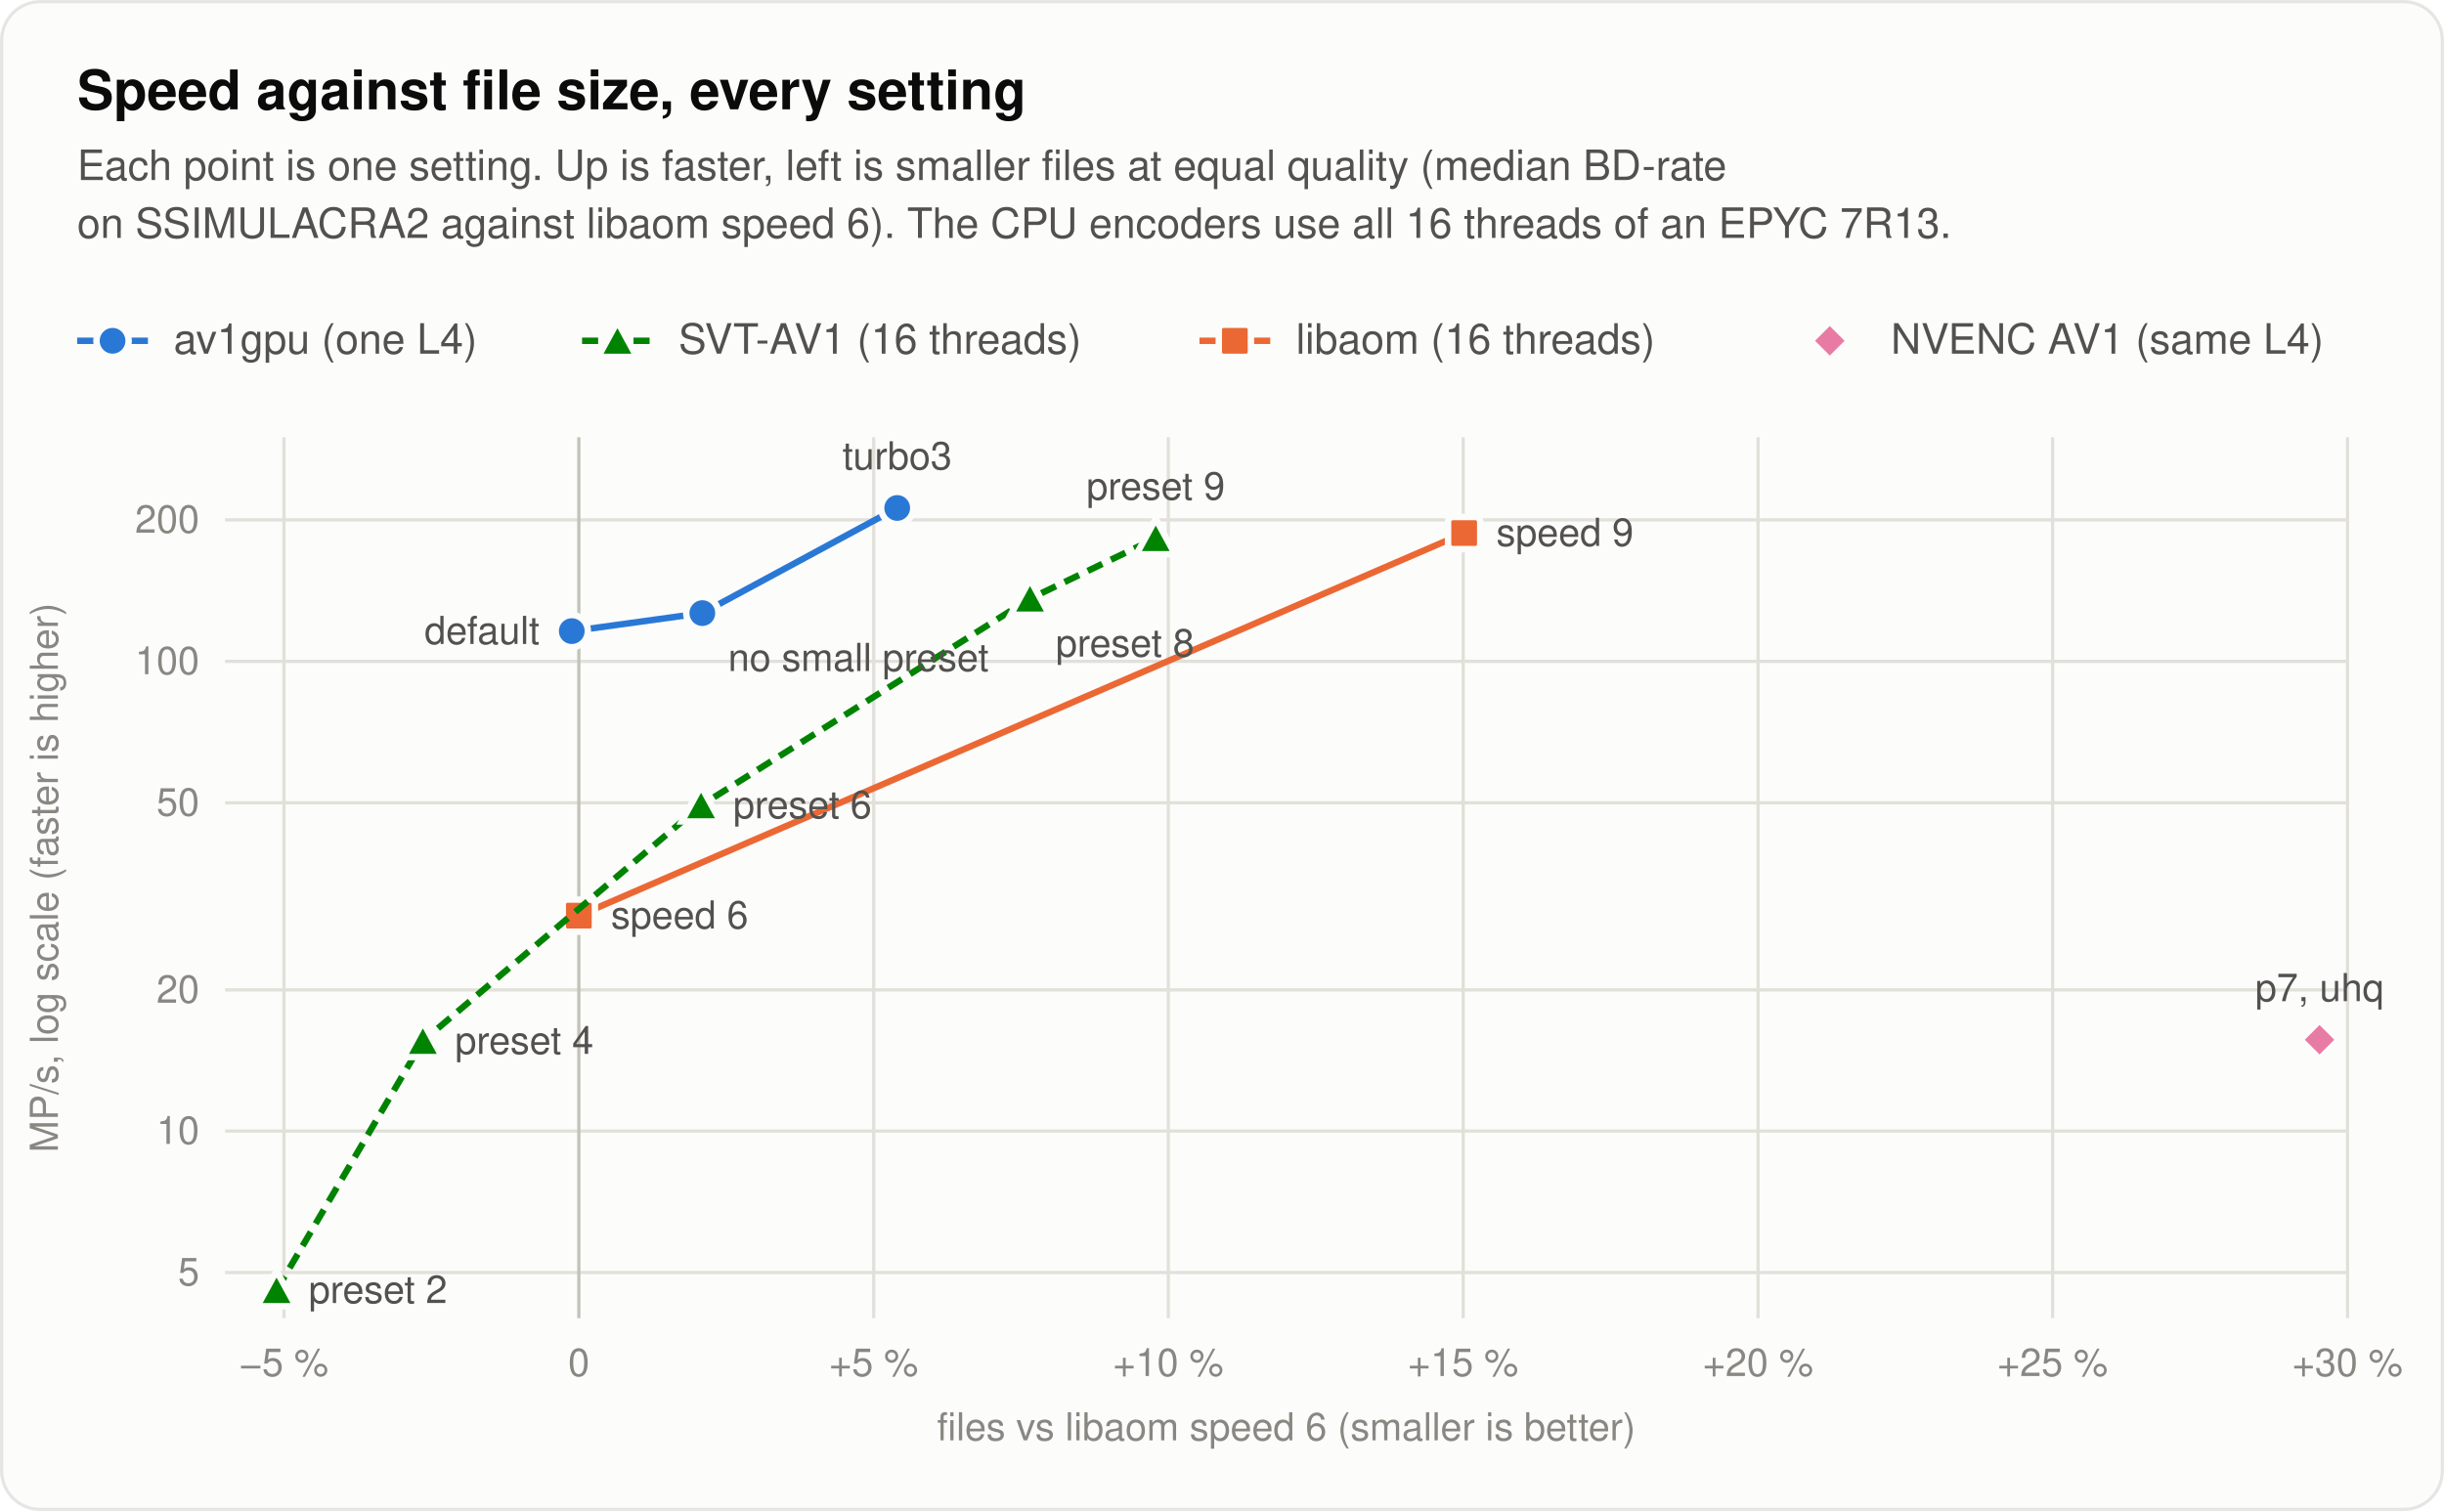
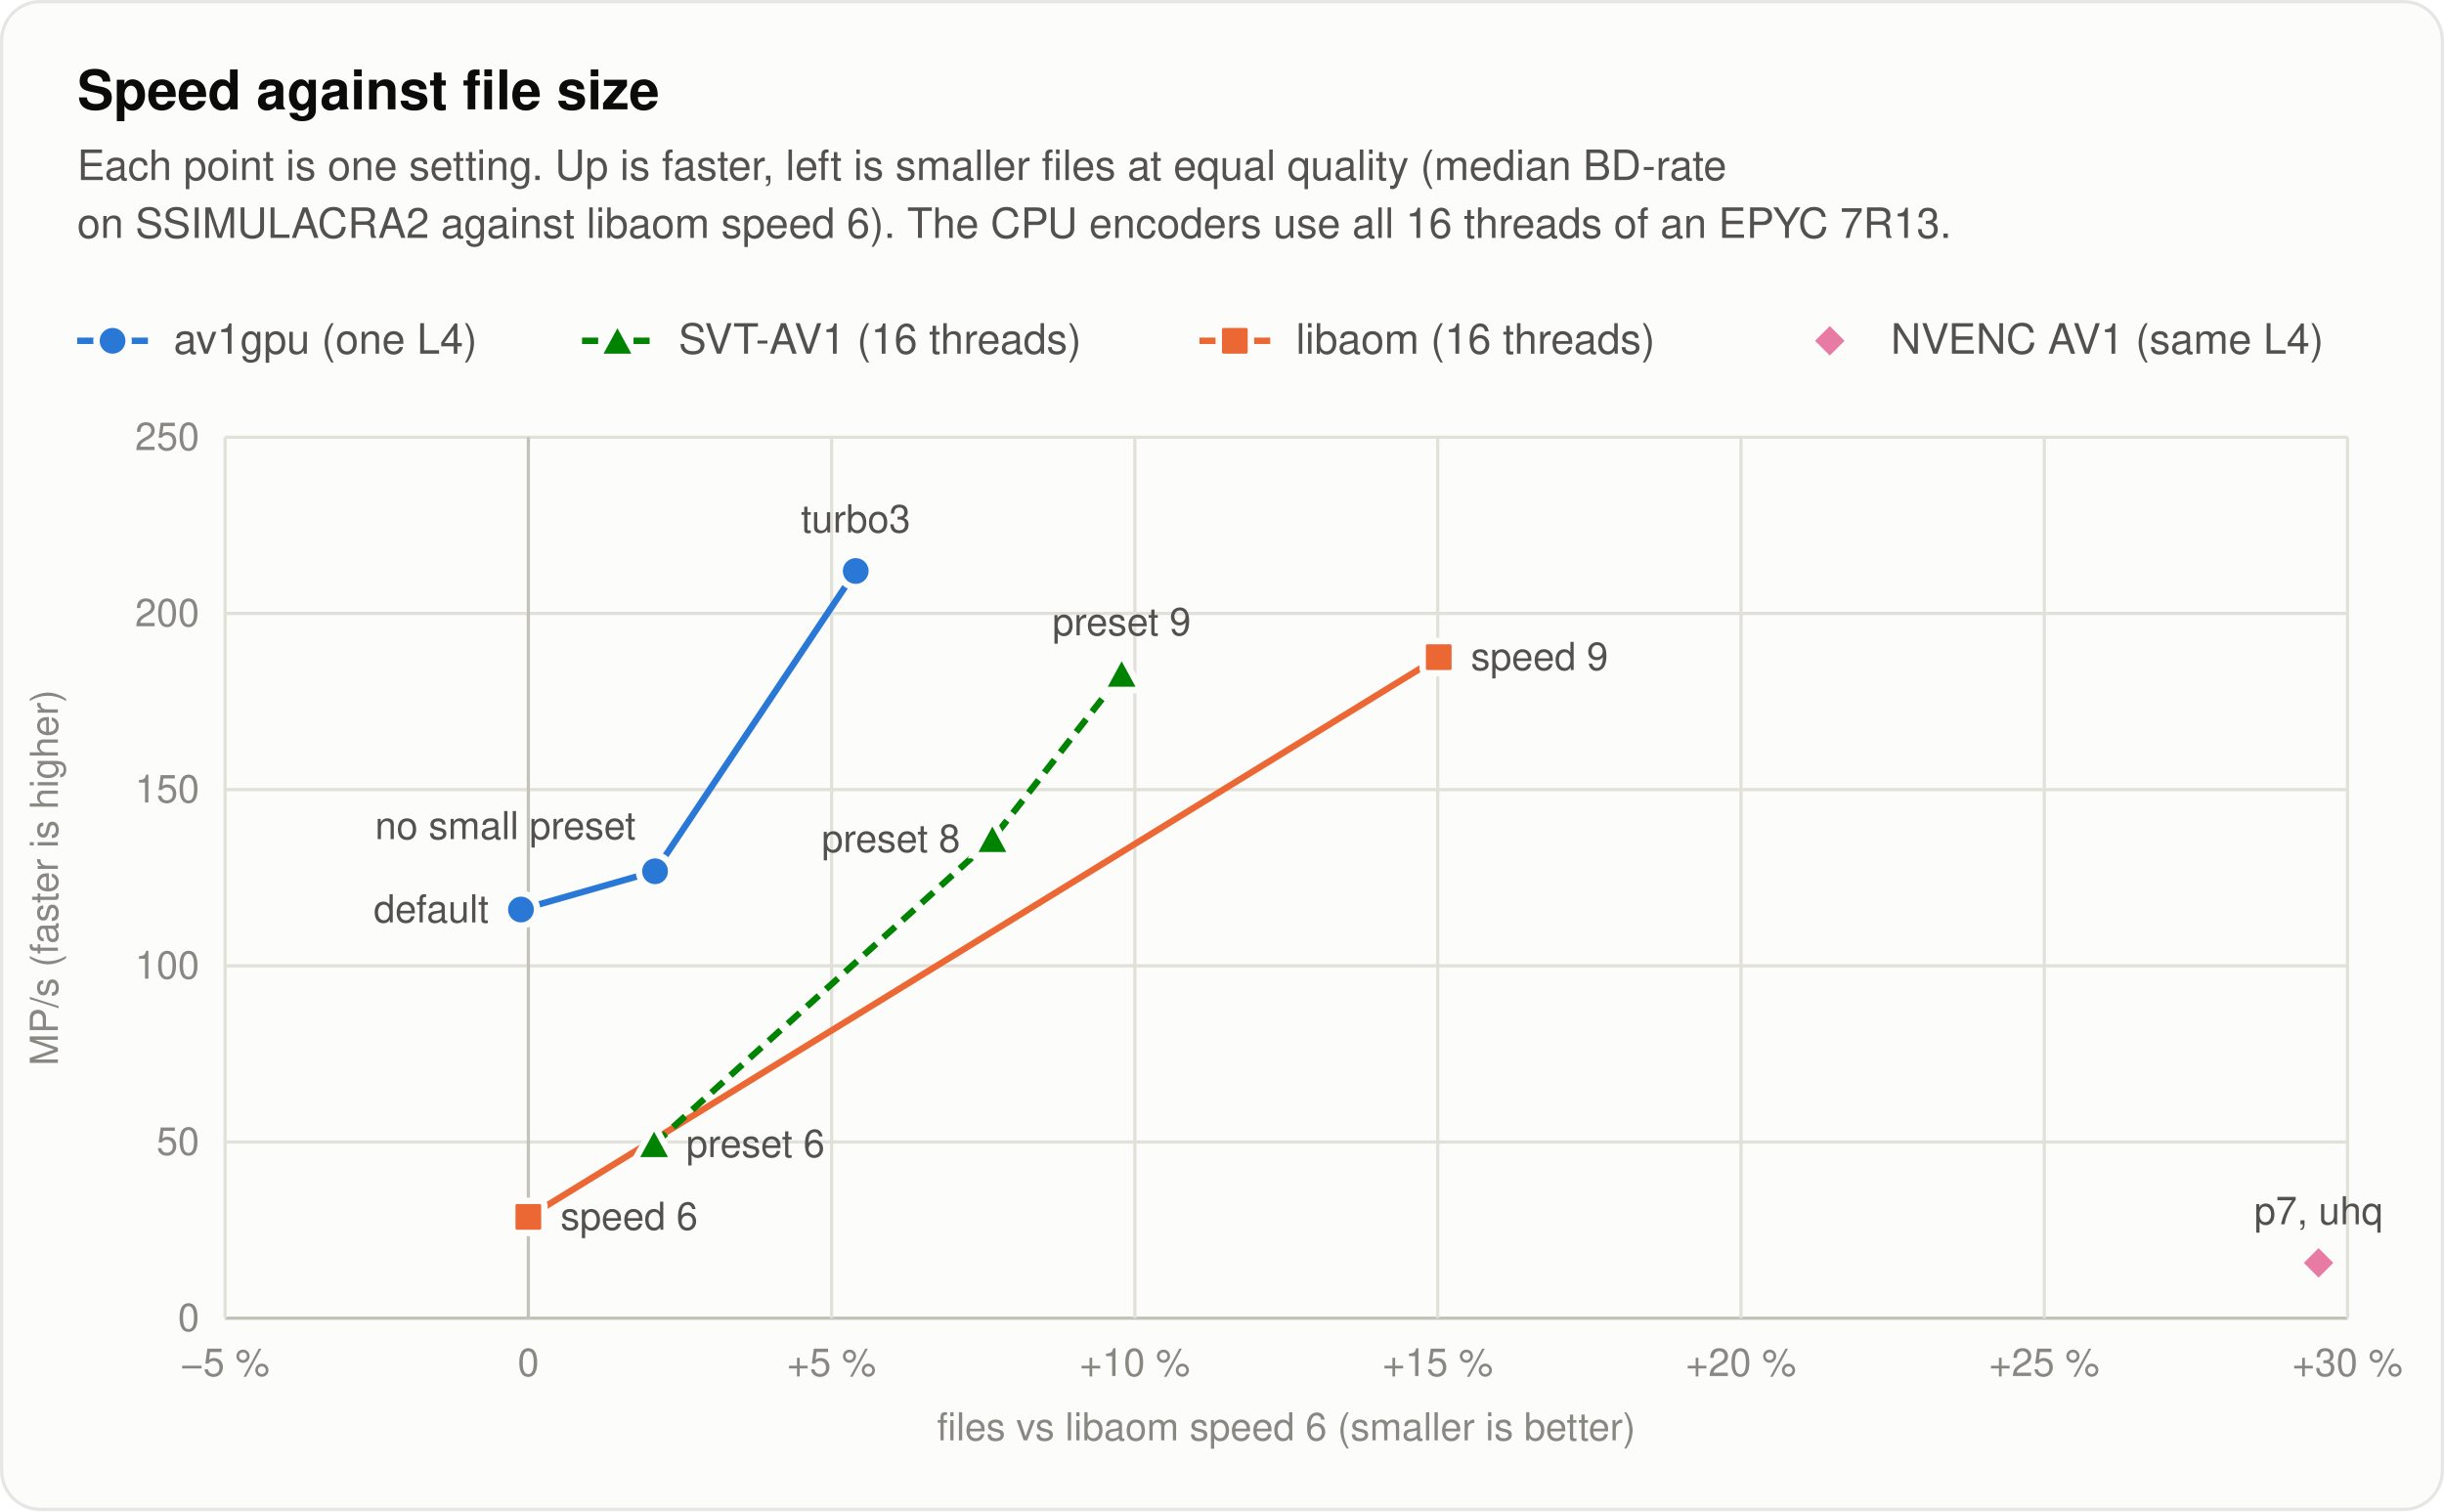
- <svg xmlns="http://www.w3.org/2000/svg" width="760" height="470" viewBox="0 0 760 470" font-family="system-ui,-apple-system,'Segoe UI',Helvetica,Arial,sans-serif" role="img" aria-label="Speed against file size for every setting measured">
+ <svg xmlns="http://www.w3.org/2000/svg" width="760" height="470" viewBox="0 0 760 470" font-family="system-ui,-apple-system,'Segoe UI',Helvetica,Arial,sans-serif" role="img" aria-label="Speed against file size: av1gpu, SVT-AV1, libaom, NVENC">
  <rect x="0.5" y="0.5" width="759" height="469" rx="12" fill="#fcfcfb" stroke="rgba(11,11,11,0.10)" />
-   <text x="24.0" y="34.0" font-size="17" fill="#0b0b0b" text-anchor="start" font-weight="600">Speed against file size, every setting</text>
+   <text x="24.0" y="34.0" font-size="17" fill="#0b0b0b" text-anchor="start" font-weight="600">Speed against file size</text>
  <text x="24.0" y="56.0" font-size="13" fill="#52514e" text-anchor="start" font-weight="400">Each point is one setting. Up is faster, left is smaller files at equal quality (median BD-rate</text>
  <text x="24.0" y="74.0" font-size="13" fill="#52514e" text-anchor="start" font-weight="400">on SSIMULACRA2 against libaom speed 6). The CPU encoders use all 16 threads of an EPYC 7R13.</text>
  <line x1="24" y1="106" x2="46" y2="106" stroke="#2a78d6" stroke-width="2" />
  <circle cx="35.0" cy="106.0" r="5" fill="#2a78d6" stroke="#fcfcfb" stroke-width="2" />
  <text x="54.0" y="110.0" font-size="13" fill="#52514e" text-anchor="start" font-weight="400">av1gpu (one L4)</text>
  <line x1="181.0" y1="106" x2="203.0" y2="106" stroke="#008300" stroke-width="2" stroke-dasharray="5 3" />
  <path d="M192.0,100.0 L198.0,111.0 L186.0,111.0 Z" fill="#008300" stroke="#fcfcfb" stroke-width="2" />
  <text x="211.0" y="110.0" font-size="13" fill="#52514e" text-anchor="start" font-weight="400">SVT-AV1 (16 threads)</text>
  <line x1="373.0" y1="106" x2="395.0" y2="106" stroke="#eb6834" stroke-width="2" />
  <rect x="379.0" y="101.0" width="10" height="10" rx="1.5" fill="#eb6834" stroke="#fcfcfb" stroke-width="2" />
  <text x="403.0" y="110.0" font-size="13" fill="#52514e" text-anchor="start" font-weight="400">libaom (16 threads)</text>
  <path d="M569.0,100.0 L575.0,106.0 L569.0,112.0 L563.0,106.0 Z" fill="#e87ba4" stroke="#fcfcfb" stroke-width="2" />
  <text x="588.0" y="110.0" font-size="13" fill="#52514e" text-anchor="start" font-weight="400">NVENC AV1 (same L4)</text>
-   <line x1="70.0" y1="395.8" x2="730.0" y2="395.8" stroke="#e1e0d9" stroke-width="1" />
-   <text x="62.0" y="399.8" font-size="12" fill="#898781" text-anchor="end" font-weight="400">5</text>
-   <line x1="70.0" y1="351.8" x2="730.0" y2="351.8" stroke="#e1e0d9" stroke-width="1" />
-   <text x="62.0" y="355.8" font-size="12" fill="#898781" text-anchor="end" font-weight="400">10</text>
-   <line x1="70.0" y1="307.9" x2="730.0" y2="307.9" stroke="#e1e0d9" stroke-width="1" />
-   <text x="62.0" y="311.9" font-size="12" fill="#898781" text-anchor="end" font-weight="400">20</text>
-   <line x1="70.0" y1="249.7" x2="730.0" y2="249.7" stroke="#e1e0d9" stroke-width="1" />
-   <text x="62.0" y="253.7" font-size="12" fill="#898781" text-anchor="end" font-weight="400">50</text>
-   <line x1="70.0" y1="205.7" x2="730.0" y2="205.7" stroke="#e1e0d9" stroke-width="1" />
-   <text x="62.0" y="209.7" font-size="12" fill="#898781" text-anchor="end" font-weight="400">100</text>
-   <line x1="70.0" y1="161.7" x2="730.0" y2="161.7" stroke="#e1e0d9" stroke-width="1" />
-   <text x="62.0" y="165.7" font-size="12" fill="#898781" text-anchor="end" font-weight="400">200</text>
-   <line x1="88.3" y1="136.0" x2="88.3" y2="410.0" stroke="#e1e0d9" stroke-width="1" />
-   <text x="88.3" y="428.0" font-size="12" fill="#898781" text-anchor="middle" font-weight="400">−5 %</text>
-   <line x1="180.0" y1="136.0" x2="180.0" y2="410.0" stroke="#c3c2b7" stroke-width="1" />
-   <text x="180.0" y="428.0" font-size="12" fill="#898781" text-anchor="middle" font-weight="400">0</text>
-   <line x1="271.7" y1="136.0" x2="271.7" y2="410.0" stroke="#e1e0d9" stroke-width="1" />
-   <text x="271.7" y="428.0" font-size="12" fill="#898781" text-anchor="middle" font-weight="400">+5 %</text>
-   <line x1="363.3" y1="136.0" x2="363.3" y2="410.0" stroke="#e1e0d9" stroke-width="1" />
-   <text x="363.3" y="428.0" font-size="12" fill="#898781" text-anchor="middle" font-weight="400">+10 %</text>
-   <line x1="455.0" y1="136.0" x2="455.0" y2="410.0" stroke="#e1e0d9" stroke-width="1" />
-   <text x="455.0" y="428.0" font-size="12" fill="#898781" text-anchor="middle" font-weight="400">+15 %</text>
-   <line x1="546.7" y1="136.0" x2="546.7" y2="410.0" stroke="#e1e0d9" stroke-width="1" />
-   <text x="546.7" y="428.0" font-size="12" fill="#898781" text-anchor="middle" font-weight="400">+20 %</text>
-   <line x1="638.3" y1="136.0" x2="638.3" y2="410.0" stroke="#e1e0d9" stroke-width="1" />
-   <text x="638.3" y="428.0" font-size="12" fill="#898781" text-anchor="middle" font-weight="400">+25 %</text>
+   <line x1="70.0" y1="410.0" x2="730.0" y2="410.0" stroke="#c3c2b7" stroke-width="1" />
+   <text x="62.0" y="414.0" font-size="12" fill="#898781" text-anchor="end" font-weight="400">0</text>
+   <line x1="70.0" y1="355.2" x2="730.0" y2="355.2" stroke="#e1e0d9" stroke-width="1" />
+   <text x="62.0" y="359.2" font-size="12" fill="#898781" text-anchor="end" font-weight="400">50</text>
+   <line x1="70.0" y1="300.4" x2="730.0" y2="300.4" stroke="#e1e0d9" stroke-width="1" />
+   <text x="62.0" y="304.4" font-size="12" fill="#898781" text-anchor="end" font-weight="400">100</text>
+   <line x1="70.0" y1="245.6" x2="730.0" y2="245.6" stroke="#e1e0d9" stroke-width="1" />
+   <text x="62.0" y="249.6" font-size="12" fill="#898781" text-anchor="end" font-weight="400">150</text>
+   <line x1="70.0" y1="190.8" x2="730.0" y2="190.8" stroke="#e1e0d9" stroke-width="1" />
+   <text x="62.0" y="194.8" font-size="12" fill="#898781" text-anchor="end" font-weight="400">200</text>
+   <line x1="70.0" y1="136.0" x2="730.0" y2="136.0" stroke="#e1e0d9" stroke-width="1" />
+   <text x="62.0" y="140.0" font-size="12" fill="#898781" text-anchor="end" font-weight="400">250</text>
+   <line x1="70.0" y1="136.0" x2="70.0" y2="410.0" stroke="#e1e0d9" stroke-width="1" />
+   <text x="70.0" y="428.0" font-size="12" fill="#898781" text-anchor="middle" font-weight="400">−5 %</text>
+   <line x1="164.3" y1="136.0" x2="164.3" y2="410.0" stroke="#c3c2b7" stroke-width="1" />
+   <text x="164.3" y="428.0" font-size="12" fill="#898781" text-anchor="middle" font-weight="400">0</text>
+   <line x1="258.6" y1="136.0" x2="258.6" y2="410.0" stroke="#e1e0d9" stroke-width="1" />
+   <text x="258.6" y="428.0" font-size="12" fill="#898781" text-anchor="middle" font-weight="400">+5 %</text>
+   <line x1="352.9" y1="136.0" x2="352.9" y2="410.0" stroke="#e1e0d9" stroke-width="1" />
+   <text x="352.9" y="428.0" font-size="12" fill="#898781" text-anchor="middle" font-weight="400">+10 %</text>
+   <line x1="447.1" y1="136.0" x2="447.1" y2="410.0" stroke="#e1e0d9" stroke-width="1" />
+   <text x="447.1" y="428.0" font-size="12" fill="#898781" text-anchor="middle" font-weight="400">+15 %</text>
+   <line x1="541.4" y1="136.0" x2="541.4" y2="410.0" stroke="#e1e0d9" stroke-width="1" />
+   <text x="541.4" y="428.0" font-size="12" fill="#898781" text-anchor="middle" font-weight="400">+20 %</text>
+   <line x1="635.7" y1="136.0" x2="635.7" y2="410.0" stroke="#e1e0d9" stroke-width="1" />
+   <text x="635.7" y="428.0" font-size="12" fill="#898781" text-anchor="middle" font-weight="400">+25 %</text>
  <line x1="730.0" y1="136.0" x2="730.0" y2="410.0" stroke="#e1e0d9" stroke-width="1" />
  <text x="730.0" y="428.0" font-size="12" fill="#898781" text-anchor="middle" font-weight="400">+30 %</text>
  <text x="400.0" y="448.0" font-size="12" fill="#898781" text-anchor="middle" font-weight="400">files vs libaom speed 6 (smaller is better)</text>
-   <text x="18" y="273.0" font-size="12" fill="#898781" text-anchor="middle" transform="rotate(-90 18 273.0)">MP/s, log scale (faster is higher)</text>
-   <path d="M721.3,317.4 L727.3,323.4 L721.3,329.4 L715.3,323.4 Z" fill="#e87ba4" stroke="#fcfcfb" stroke-width="2" />
-   <text x="721.3" y="311.4" font-size="12" fill="#52514e" text-anchor="middle" font-weight="400">p7, uhq</text>
-   <path d="M180.0,284.8 L455.3,165.8" fill="none" stroke="#eb6834" stroke-width="2" stroke-linejoin="round" />
-   <rect x="175.0" y="279.8" width="10" height="10" rx="1.5" fill="#eb6834" stroke="#fcfcfb" stroke-width="2" />
-   <text x="190.0" y="288.8" font-size="12" fill="#52514e" text-anchor="start" font-weight="400">speed 6</text>
-   <rect x="450.3" y="160.8" width="10" height="10" rx="1.5" fill="#eb6834" stroke="#fcfcfb" stroke-width="2" />
-   <text x="465.3" y="169.8" font-size="12" fill="#52514e" text-anchor="start" font-weight="400">speed 9</text>
-   <path d="M86.0,401.3 L131.5,323.8 L218.0,250.5 L320.3,186.2 L359.4,167.4" fill="none" stroke="#008300" stroke-width="2" stroke-linejoin="round" stroke-dasharray="5 3" />
-   <path d="M86.0,395.3 L92.0,406.3 L80.0,406.3 Z" fill="#008300" stroke="#fcfcfb" stroke-width="2" />
-   <text x="96.0" y="405.3" font-size="12" fill="#52514e" text-anchor="start" font-weight="400">preset 2</text>
-   <path d="M131.5,317.8 L137.5,328.8 L125.5,328.8 Z" fill="#008300" stroke="#fcfcfb" stroke-width="2" />
-   <text x="141.5" y="327.8" font-size="12" fill="#52514e" text-anchor="start" font-weight="400">preset 4</text>
-   <path d="M218.0,244.5 L224.0,255.5 L212.0,255.5 Z" fill="#008300" stroke="#fcfcfb" stroke-width="2" />
-   <text x="228.0" y="254.5" font-size="12" fill="#52514e" text-anchor="start" font-weight="400">preset 6</text>
-   <path d="M320.3,180.2 L326.3,191.2 L314.3,191.2 Z" fill="#008300" stroke="#fcfcfb" stroke-width="2" />
-   <text x="328.3" y="204.2" font-size="12" fill="#52514e" text-anchor="start" font-weight="400">preset 8</text>
-   <path d="M359.4,161.4 L365.4,172.4 L353.4,172.4 Z" fill="#008300" stroke="#fcfcfb" stroke-width="2" />
-   <text x="359.4" y="155.4" font-size="12" fill="#52514e" text-anchor="middle" font-weight="400">preset 9</text>
-   <path d="M177.8,196.3 L218.4,190.7 L279.0,158.0" fill="none" stroke="#2a78d6" stroke-width="2" stroke-linejoin="round" />
-   <circle cx="177.8" cy="196.3" r="5" fill="#2a78d6" stroke="#fcfcfb" stroke-width="2" />
-   <text x="167.8" y="200.3" font-size="12" fill="#52514e" text-anchor="end" font-weight="400">default</text>
-   <circle cx="218.4" cy="190.7" r="5" fill="#2a78d6" stroke="#fcfcfb" stroke-width="2" />
-   <text x="226.4" y="208.7" font-size="12" fill="#52514e" text-anchor="start" font-weight="400">no small preset</text>
-   <circle cx="279.0" cy="158.0" r="5" fill="#2a78d6" stroke="#fcfcfb" stroke-width="2" />
-   <text x="279.0" y="146.0" font-size="12" fill="#52514e" text-anchor="middle" font-weight="400">turbo3</text>
+   <text x="18" y="273.0" font-size="12" fill="#898781" text-anchor="middle" transform="rotate(-90 18 273.0)">MP/s (faster is higher)</text>
+   <path d="M721.0,386.8 L727.0,392.8 L721.0,398.8 L715.0,392.8 Z" fill="#e87ba4" stroke="#fcfcfb" stroke-width="2" />
+   <text x="721.0" y="380.8" font-size="12" fill="#52514e" text-anchor="middle" font-weight="400">p7, uhq</text>
+   <path d="M164.3,378.5 L447.4,204.4" fill="none" stroke="#eb6834" stroke-width="2" stroke-linejoin="round" />
+   <rect x="159.3" y="373.5" width="10" height="10" rx="1.5" fill="#eb6834" stroke="#fcfcfb" stroke-width="2" />
+   <text x="174.3" y="382.5" font-size="12" fill="#52514e" text-anchor="start" font-weight="400">speed 6</text>
+   <rect x="442.4" y="199.4" width="10" height="10" rx="1.5" fill="#eb6834" stroke="#fcfcfb" stroke-width="2" />
+   <text x="457.4" y="208.4" font-size="12" fill="#52514e" text-anchor="start" font-weight="400">speed 9</text>
+   <path d="M203.4,355.9 L308.6,261.0 L348.8,209.6" fill="none" stroke="#008300" stroke-width="2" stroke-linejoin="round" stroke-dasharray="5 3" />
+   <path d="M203.4,349.9 L209.4,360.9 L197.4,360.9 Z" fill="#008300" stroke="#fcfcfb" stroke-width="2" />
+   <text x="213.4" y="359.9" font-size="12" fill="#52514e" text-anchor="start" font-weight="400">preset 6</text>
+   <path d="M308.6,255.0 L314.6,266.0 L302.6,266.0 Z" fill="#008300" stroke="#fcfcfb" stroke-width="2" />
+   <text x="298.6" y="265.0" font-size="12" fill="#52514e" text-anchor="end" font-weight="400">preset 8</text>
+   <path d="M348.8,203.6 L354.8,214.6 L342.8,214.6 Z" fill="#008300" stroke="#fcfcfb" stroke-width="2" />
+   <text x="348.8" y="197.6" font-size="12" fill="#52514e" text-anchor="middle" font-weight="400">preset 9</text>
+   <path d="M162.0,282.9 L203.7,271.0 L266.1,177.6" fill="none" stroke="#2a78d6" stroke-width="2" stroke-linejoin="round" />
+   <circle cx="162.0" cy="282.9" r="5" fill="#2a78d6" stroke="#fcfcfb" stroke-width="2" />
+   <text x="152.0" y="286.9" font-size="12" fill="#52514e" text-anchor="end" font-weight="400">default</text>
+   <circle cx="203.7" cy="271.0" r="5" fill="#2a78d6" stroke="#fcfcfb" stroke-width="2" />
+   <text x="197.7" y="261.0" font-size="12" fill="#52514e" text-anchor="end" font-weight="400">no small preset</text>
+   <circle cx="266.1" cy="177.6" r="5" fill="#2a78d6" stroke="#fcfcfb" stroke-width="2" />
+   <text x="266.1" y="165.6" font-size="12" fill="#52514e" text-anchor="middle" font-weight="400">turbo3</text>
</svg>
